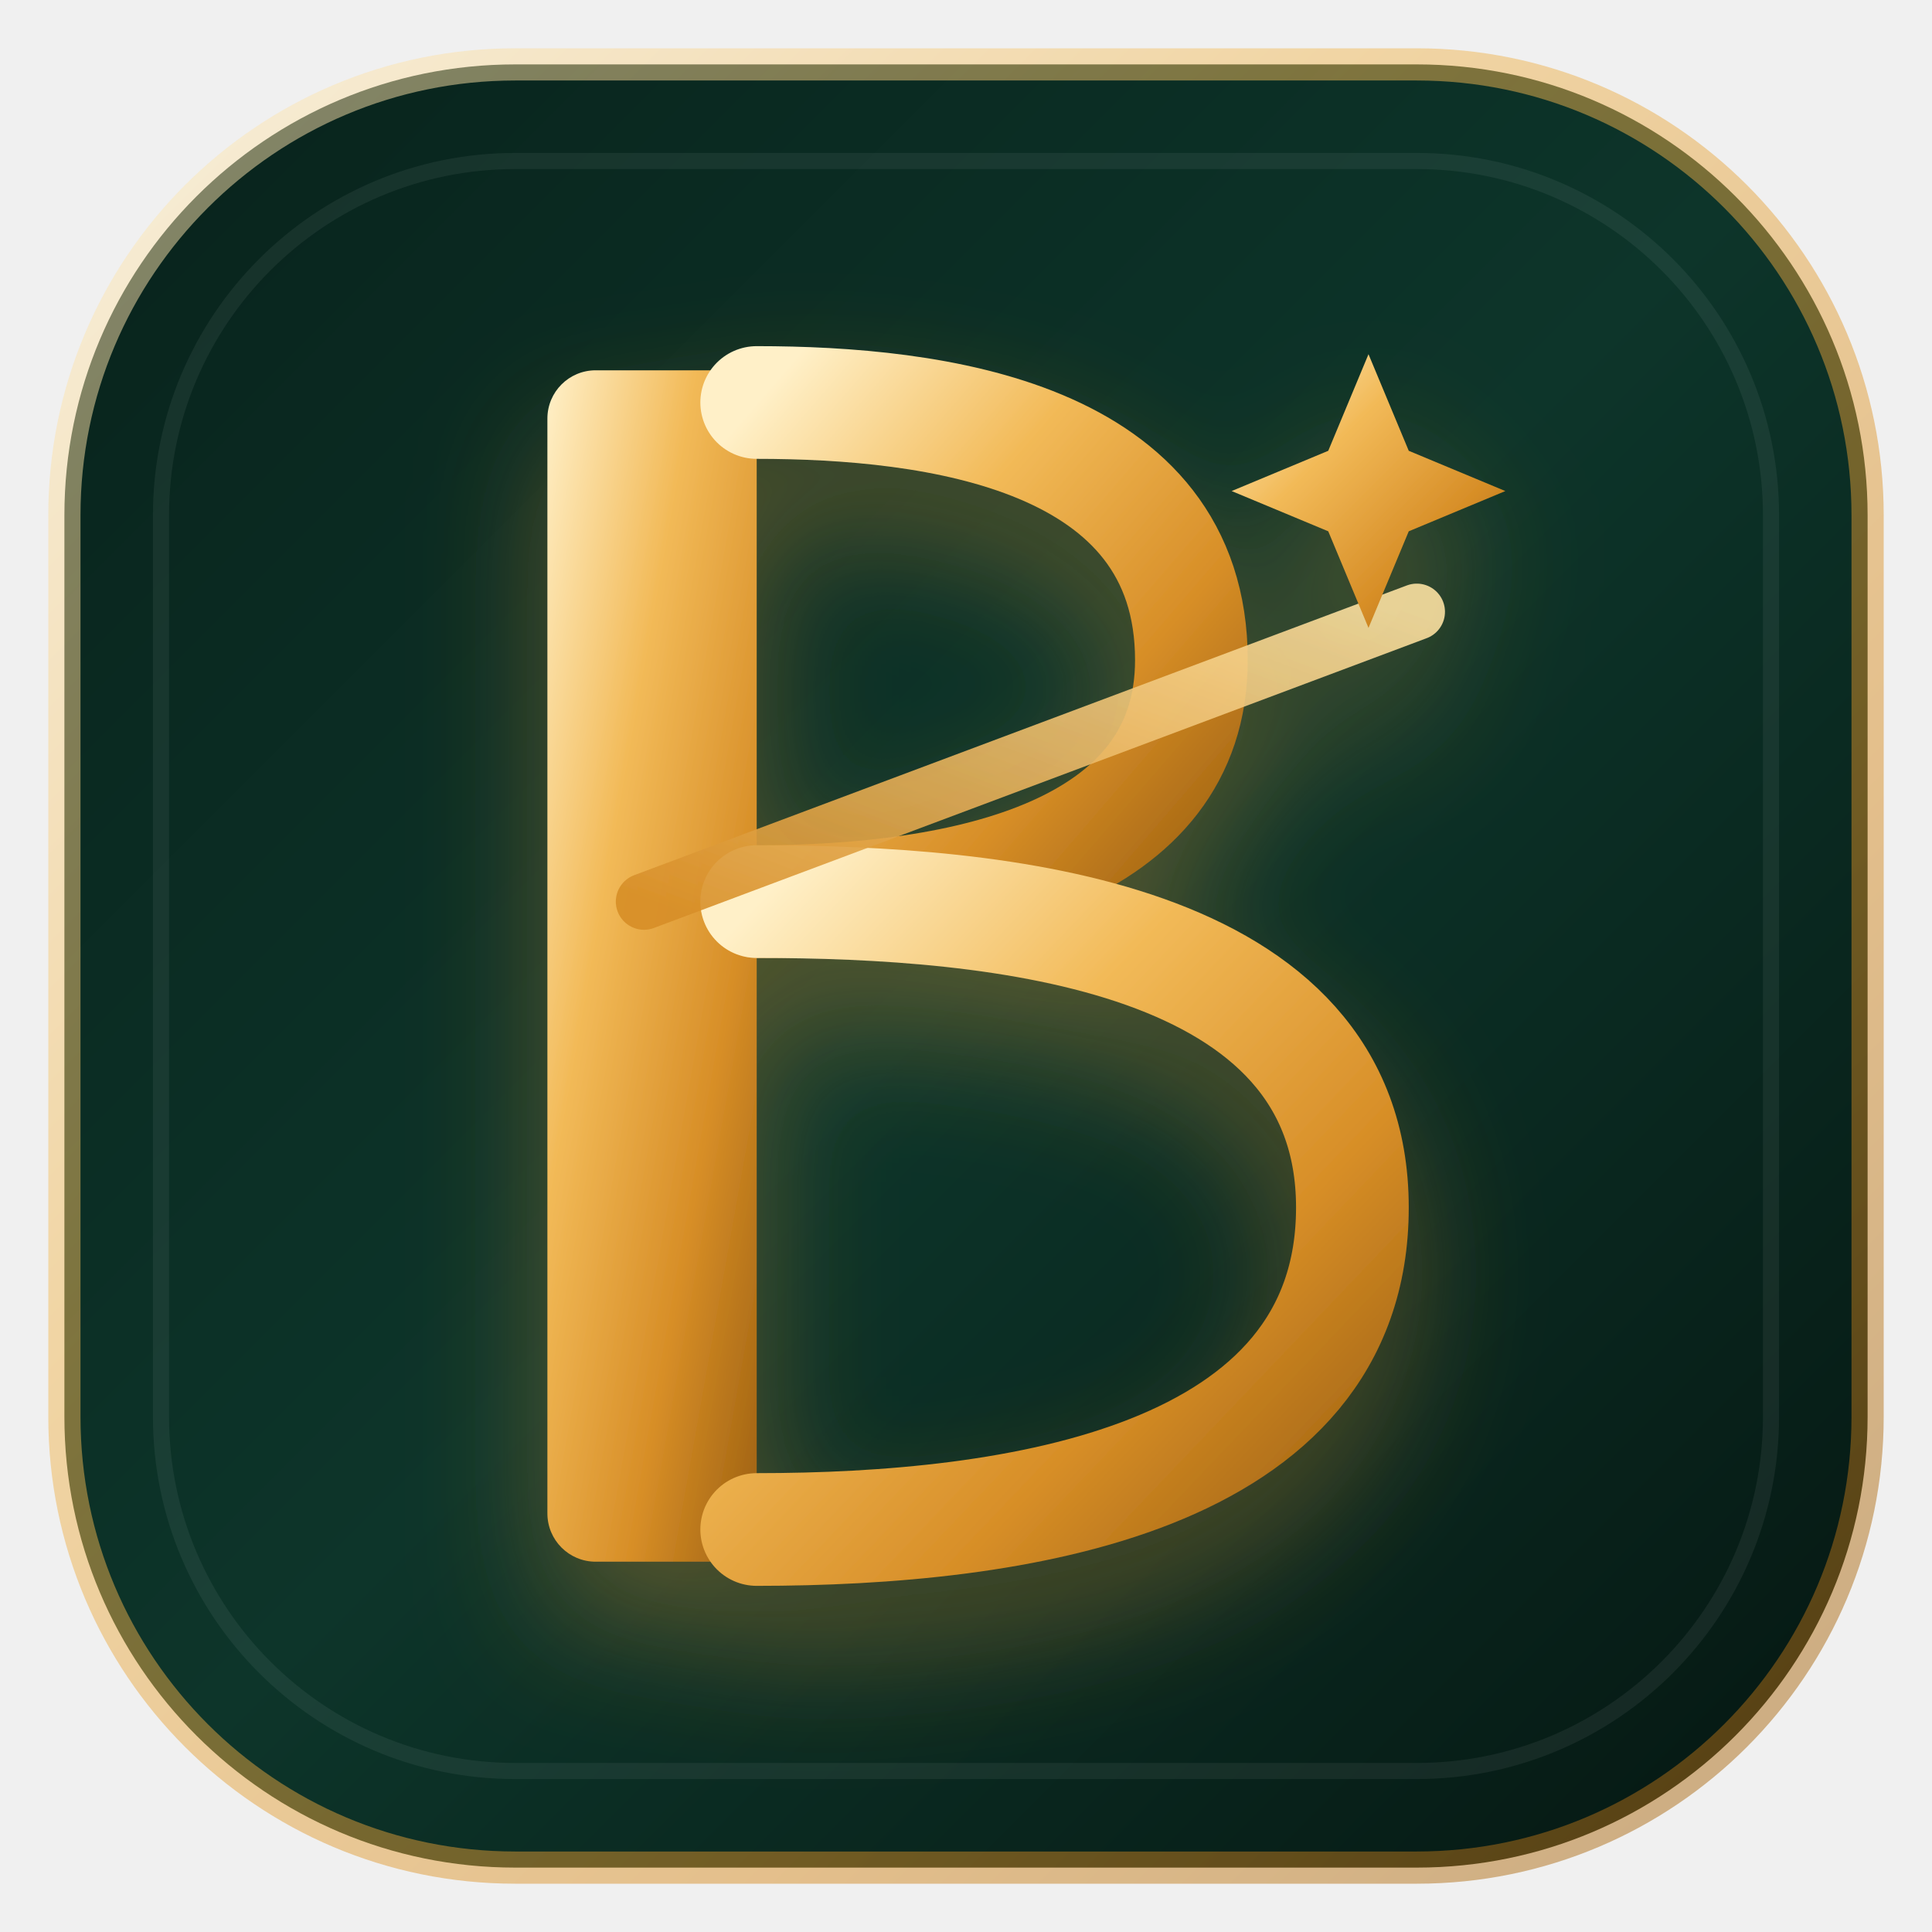
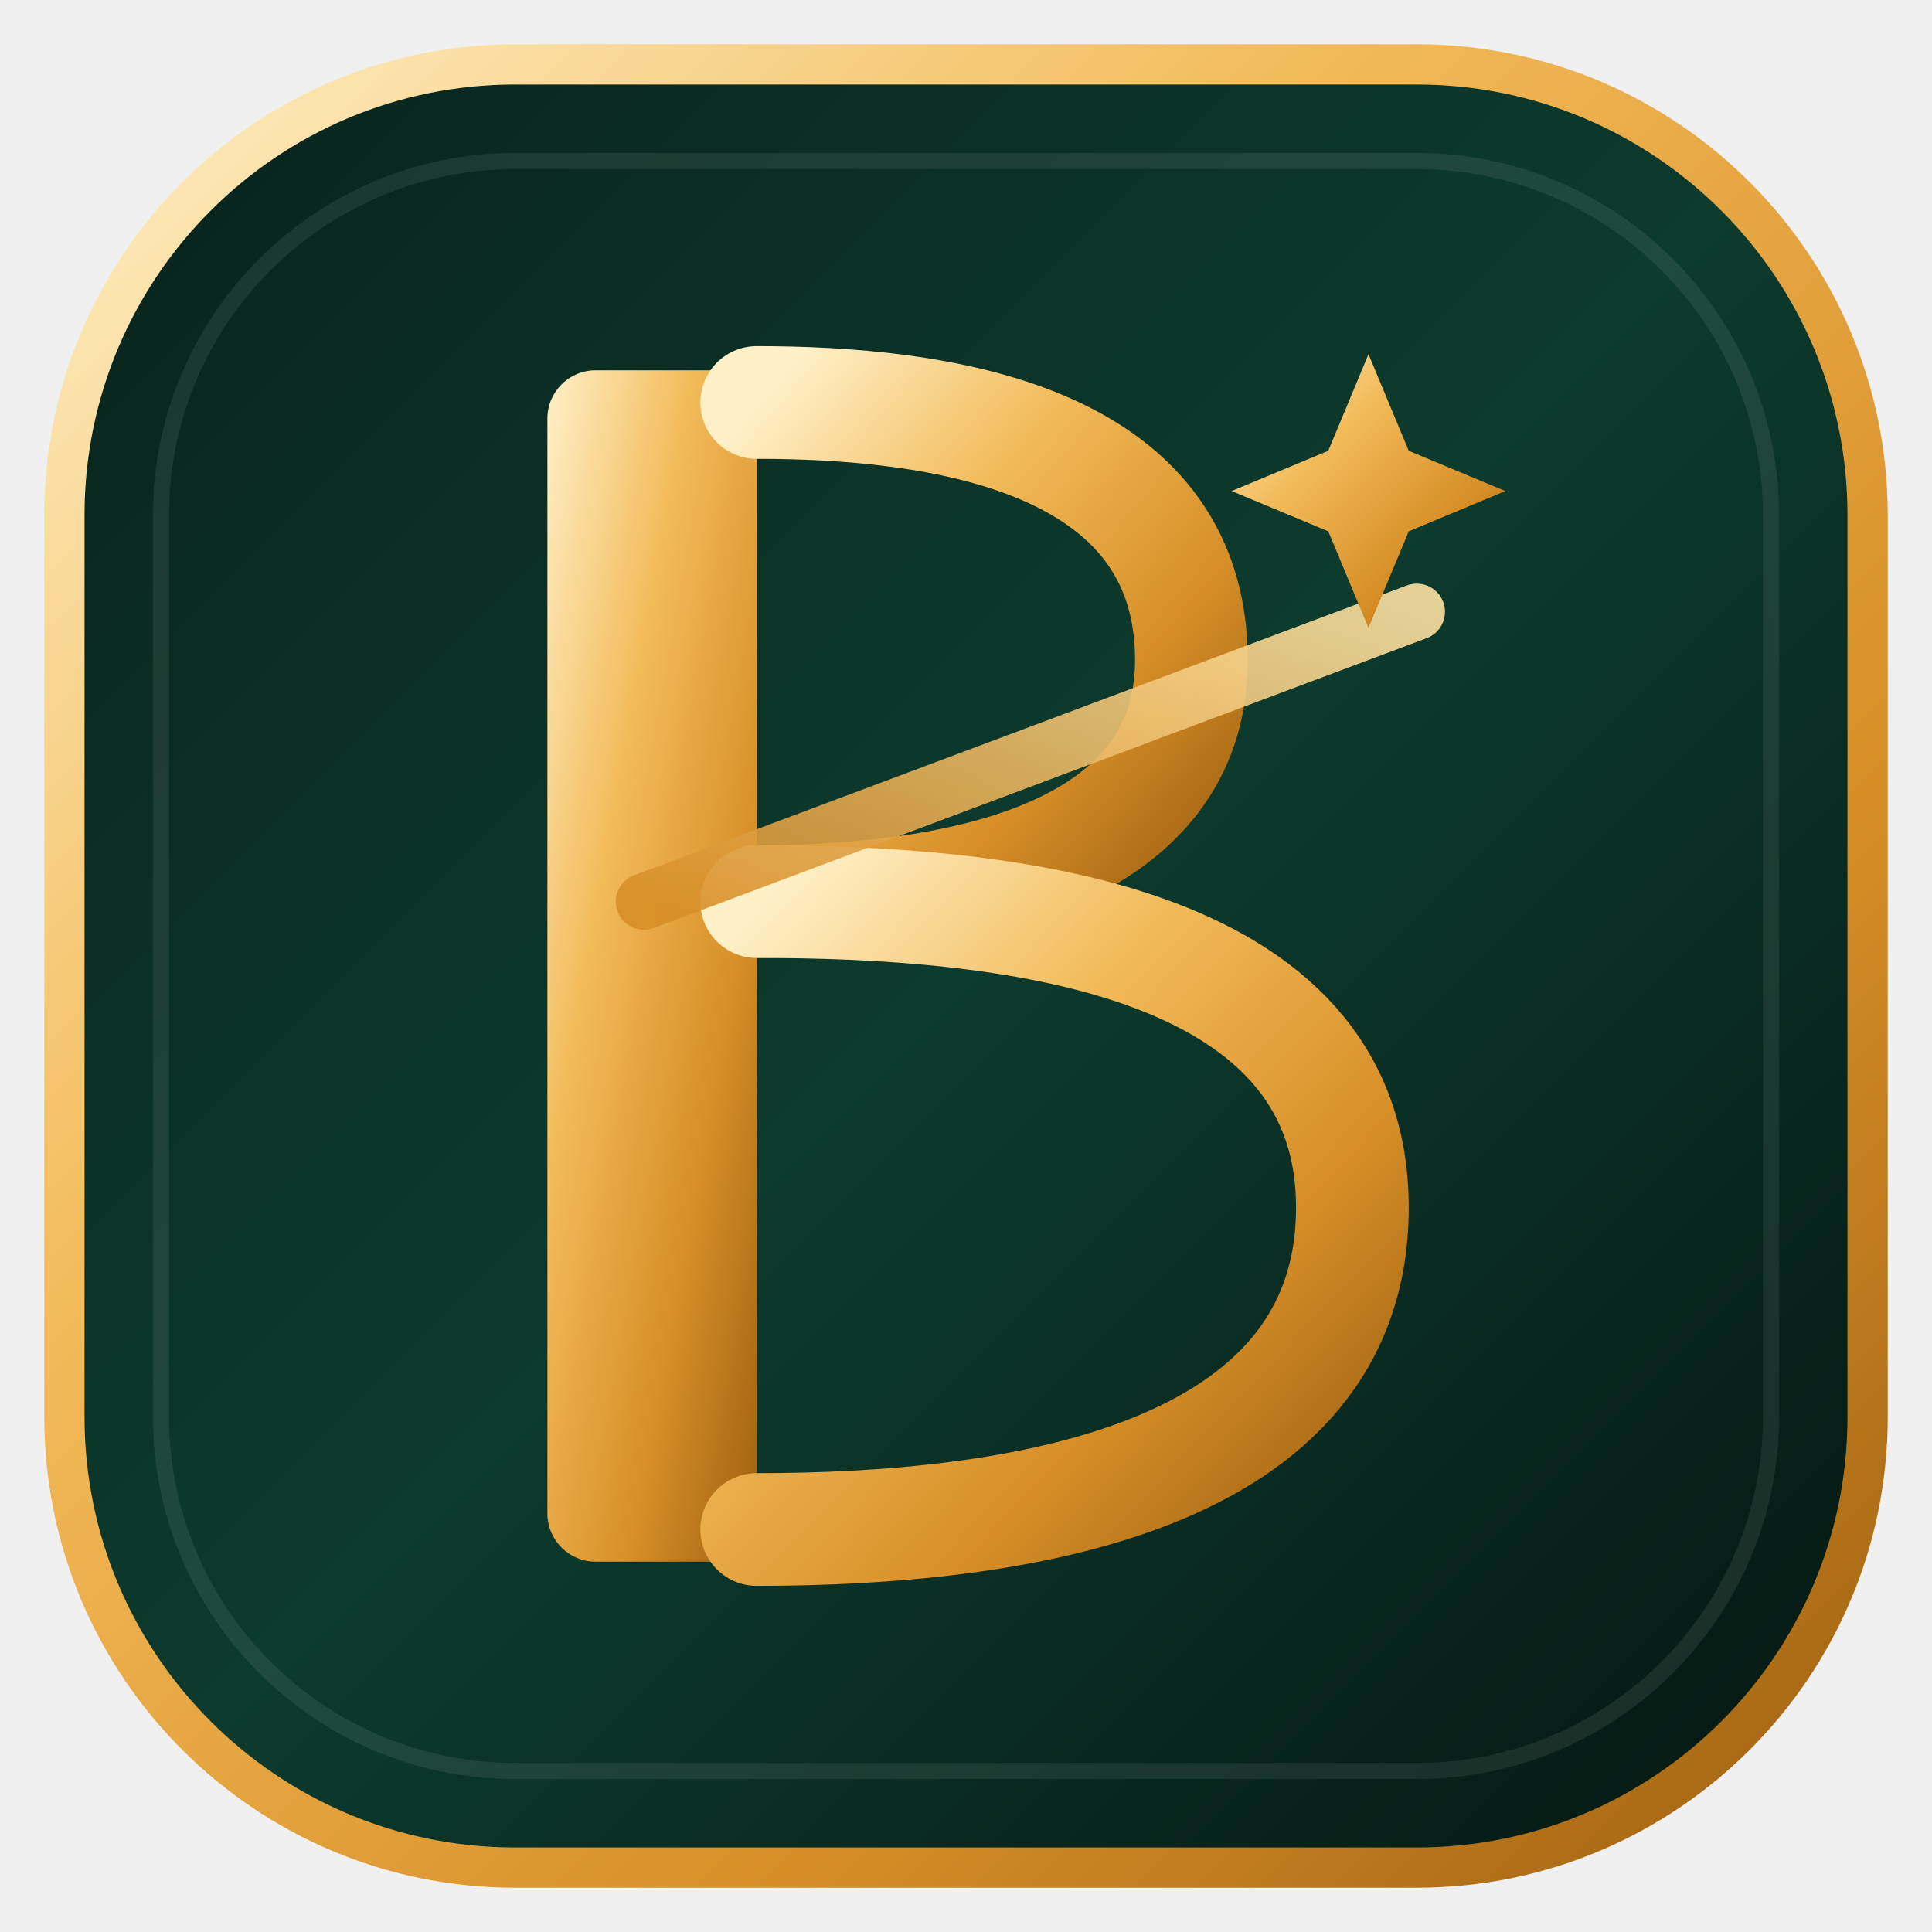
- <svg xmlns="http://www.w3.org/2000/svg" viewBox="0 0 120 120" width="100%" height="100%">
+ <svg xmlns="http://www.w3.org/2000/svg" viewBox="0 0 120 120" width="120" height="120">
  <defs>
    <linearGradient id="bb-bg" x1="0%" y1="0%" x2="100%" y2="100%">
      <stop offset="0%" stop-color="#08221B" />
-       <stop offset="50%" stop-color="#0D352A" />
-       <stop offset="100%" stop-color="#051611" />
+       <stop offset="50%" stop-color="#0D3B2E" />
+       <stop offset="100%" stop-color="#041510" />
    </linearGradient>
    <linearGradient id="bb-gold" x1="0%" y1="0%" x2="100%" y2="100%">
      <stop offset="0%" stop-color="#FFF0C8" />
      <stop offset="35%" stop-color="#F2BA58" />
      <stop offset="70%" stop-color="#D78E27" />
      <stop offset="100%" stop-color="#9E6111" />
    </linearGradient>
    <linearGradient id="bb-gold-soft" x1="0%" y1="100%" x2="100%" y2="0%">
      <stop offset="0%" stop-color="#D78E27" />
      <stop offset="100%" stop-color="#FCE1A2" />
    </linearGradient>
-     <filter id="bb-glow" x="-20%" y="-20%" width="140%" height="140%">
-       <feDropShadow dx="0" dy="4" stdDeviation="4" flood-color="#E09F3E" flood-opacity="0.35" />
-     </filter>
  </defs>
-   <rect x="4" y="4" width="112" height="112" rx="28" fill="url(#bb-bg)" stroke="url(#bb-gold)" stroke-width="2" stroke-opacity="0.5" />
-   <rect x="10" y="10" width="100" height="100" rx="22" fill="none" stroke="#FFFFFF" stroke-opacity="0.06" stroke-width="1" />
-   <g filter="url(#bb-glow)">
+   <rect x="4" y="4" width="112" height="112" rx="28" fill="url(#bb-bg)" stroke="url(#bb-gold)" stroke-width="2.5" />
+   <rect x="10" y="10" width="100" height="100" rx="22" fill="none" stroke="#FFFFFF" stroke-opacity="0.08" stroke-width="1" />
+   <g>
    <path d="M34 26 C34 24.34 35.34 23 37 23 L44 23 C45.66 23 47 24.34 47 26 L47 94 C47 95.66 45.66 97 44 97 L37 97 C35.34 97 34 95.66 34 94 Z" fill="url(#bb-gold)" />
    <path d="M47 25 C58 25 74 27 74 41 C74 53 60 56 47 56" fill="none" stroke="url(#bb-gold)" stroke-width="7" stroke-linecap="round" stroke-linejoin="round" />
    <path d="M47 56 C62 56 84 58 84 75 C84 92 63 95 47 95" fill="none" stroke="url(#bb-gold)" stroke-width="7" stroke-linecap="round" stroke-linejoin="round" />
    <path d="M40 56 L88 38" stroke="url(#bb-gold-soft)" stroke-width="3.5" stroke-linecap="round" opacity="0.9" />
    <path d="M85 22 L87.5 28 L93.5 30.5 L87.5 33 L85 39 L82.5 33 L76.5 30.5 L82.5 28 Z" fill="url(#bb-gold)" />
  </g>
</svg>
